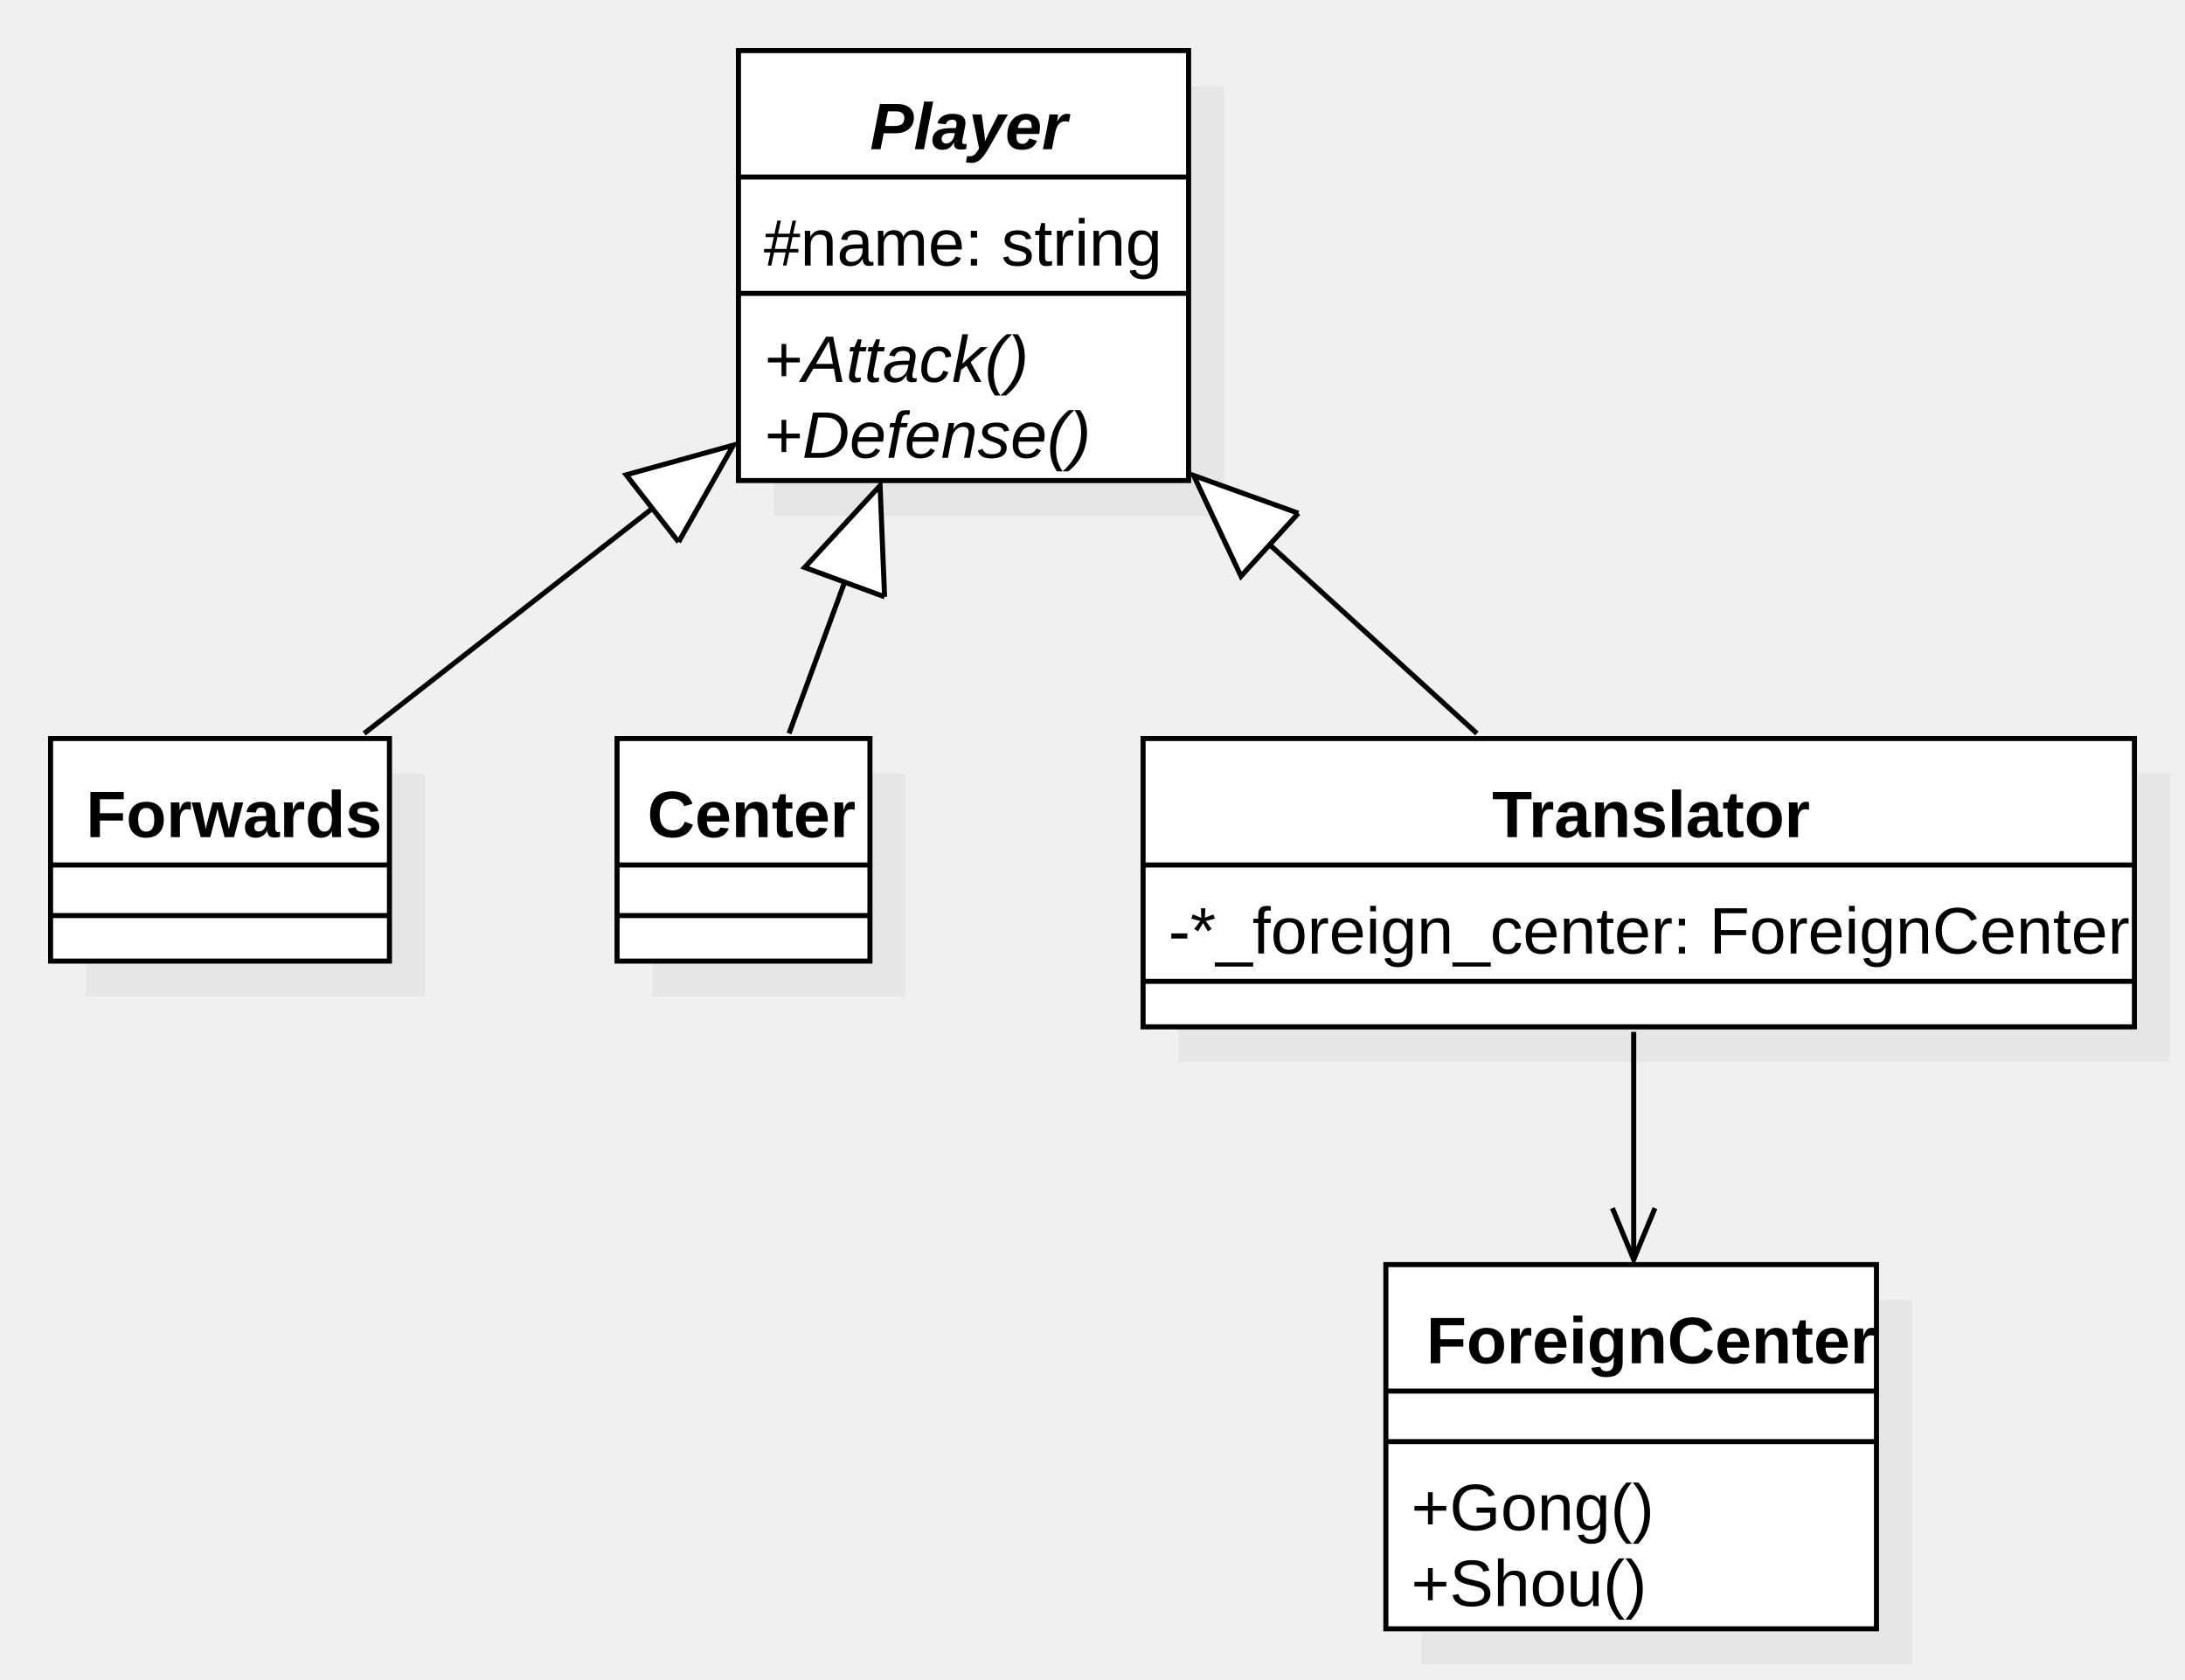
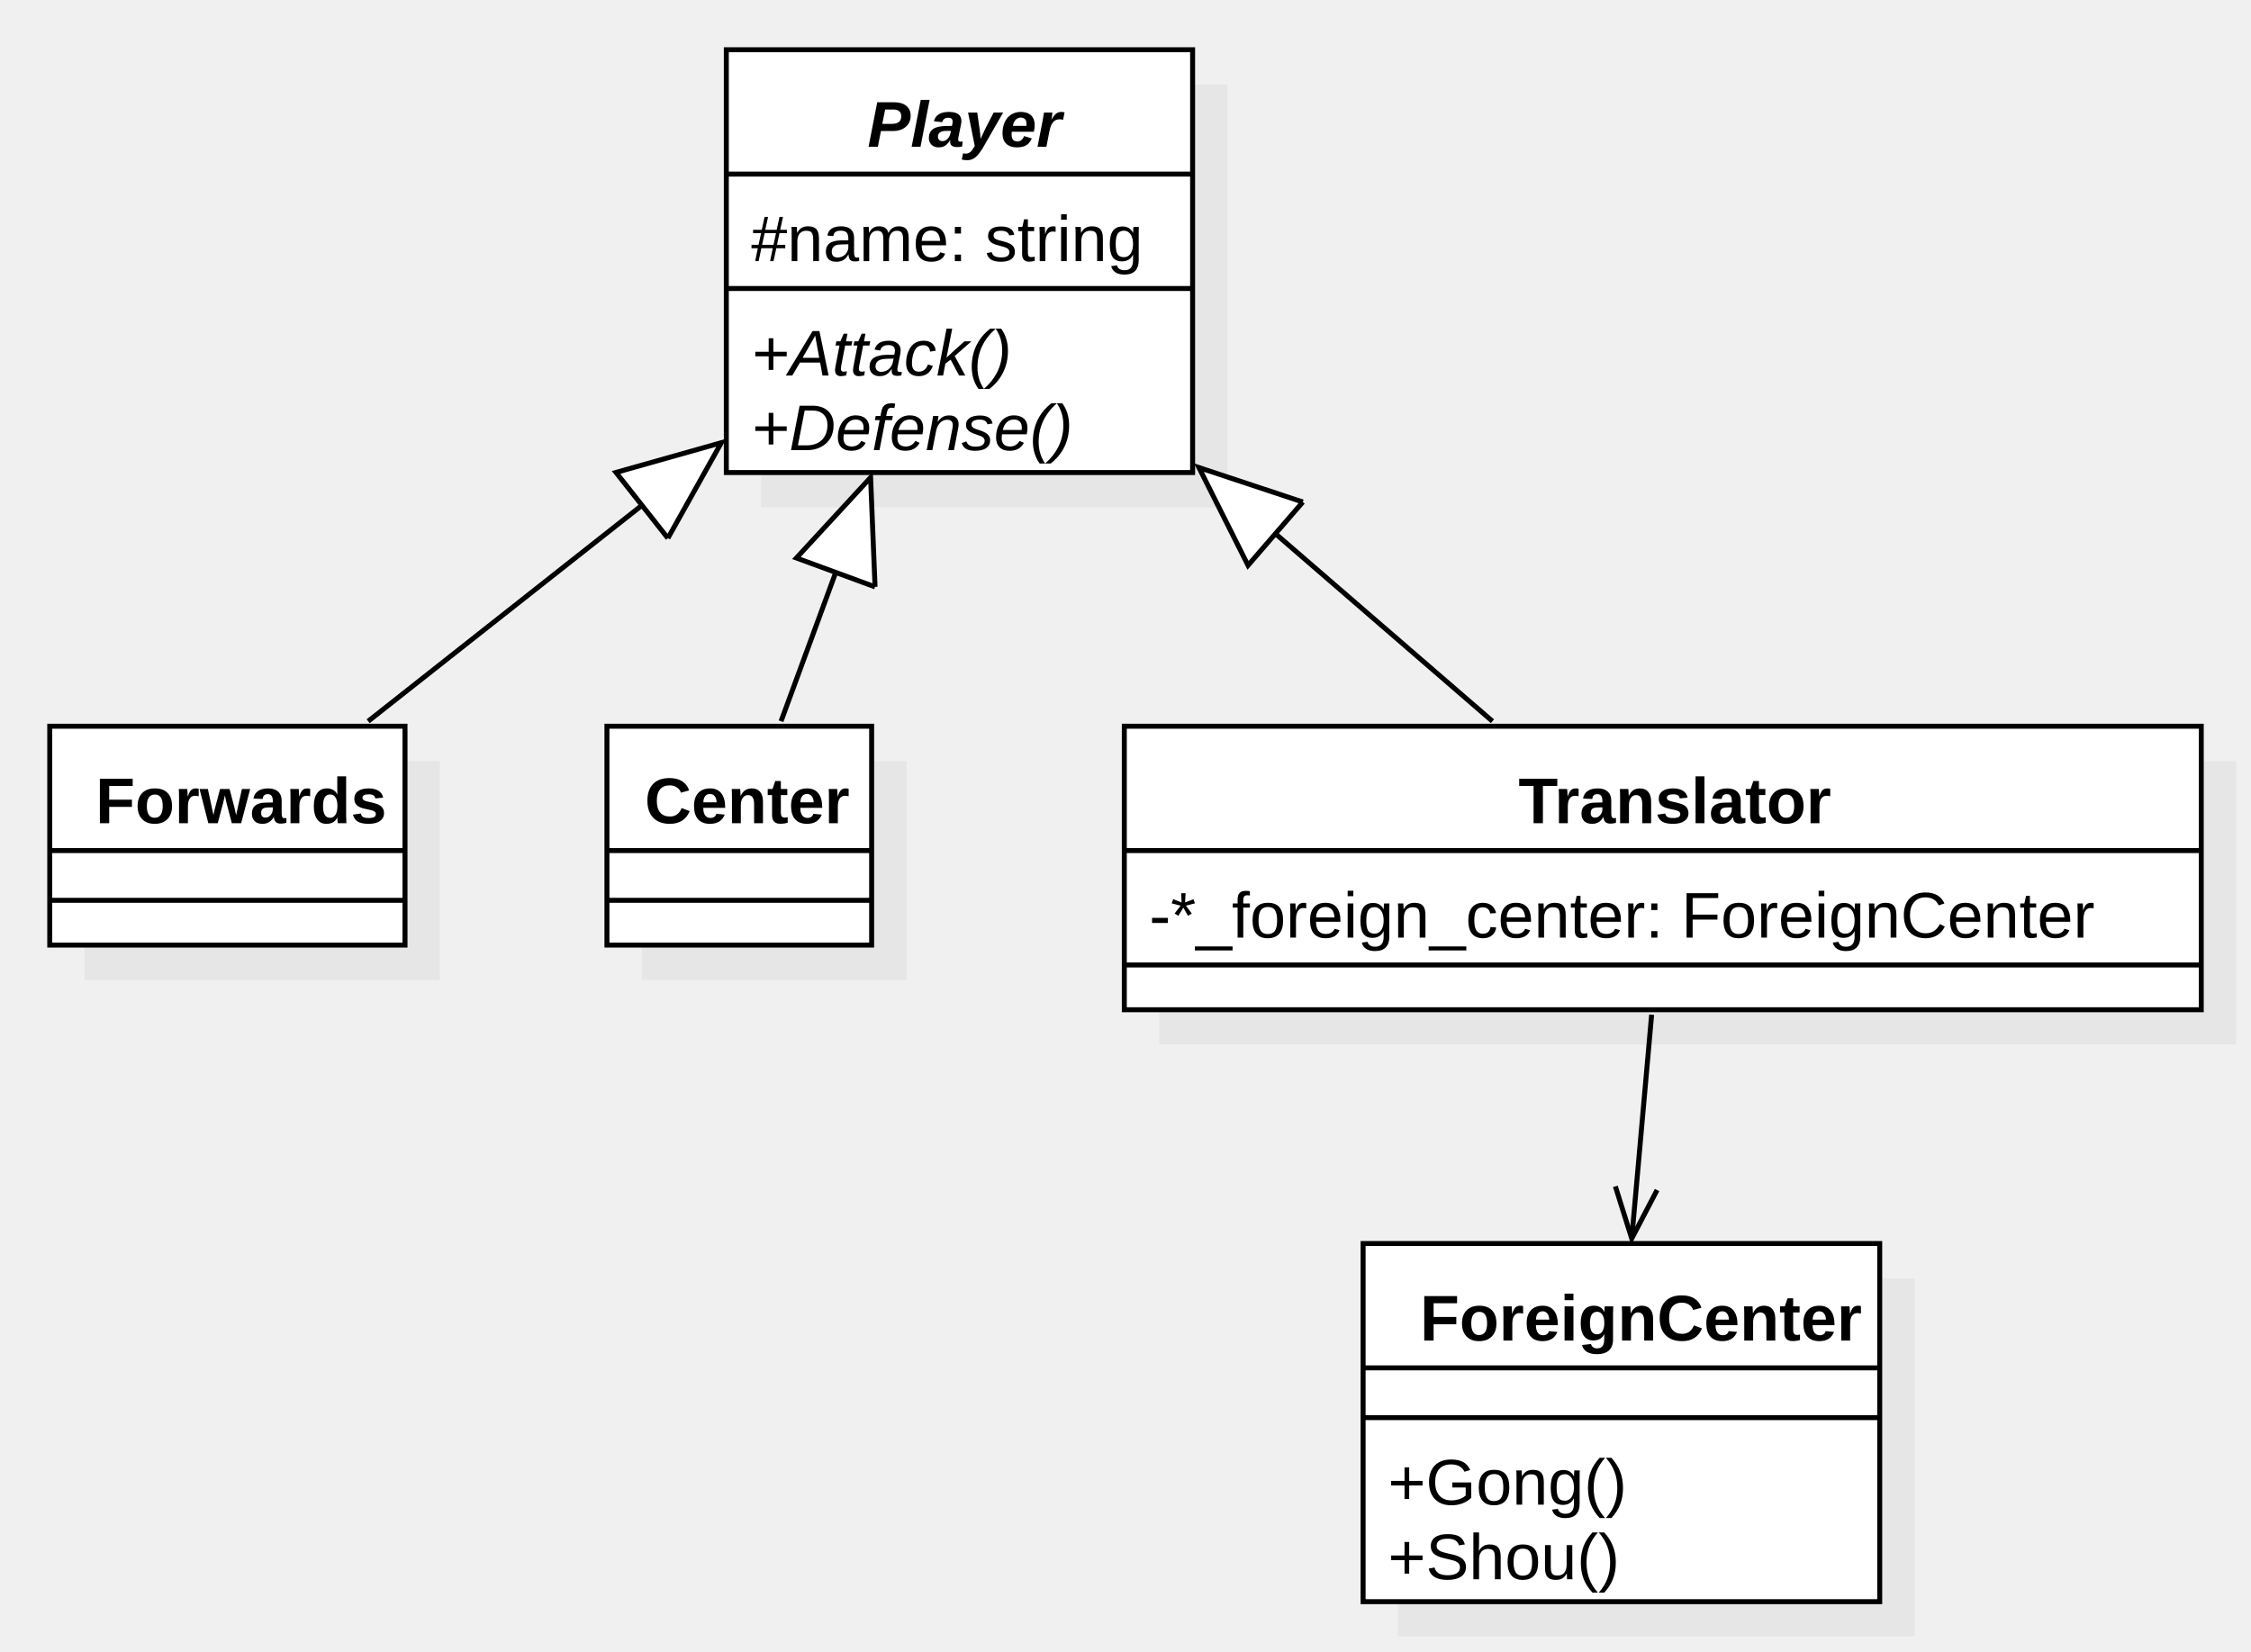
- <svg xmlns="http://www.w3.org/2000/svg" version="1.1" width="432" height="332">
+ <svg xmlns="http://www.w3.org/2000/svg" version="1.1" width="452.479" height="332">
  <defs />
  <g>
    <g transform="translate(-254,-278) scale(1,1)">
-       <rect fill="#C0C0C0" stroke="none" x="407" y="295" width="89" height="85" opacity="0.2" />
+       <rect fill="#C0C0C0" stroke="none" x="407" y="295" width="93.729" height="85" opacity="0.2" />
    </g>
    <g transform="translate(-254,-278) scale(1,1)">
-       <rect fill="#ffffff" stroke="none" x="400" y="288" width="89" height="85" />
+       <rect fill="#ffffff" stroke="none" x="400" y="288" width="93.729" height="85" />
    </g>
    <g transform="translate(-254,-278) scale(1,1)">
-       <path fill="none" stroke="#000000" d="M 400 288 L 489 288 L 489 373 L 400 373 L 400 288 Z Z" stroke-miterlimit="10" />
+       <path fill="none" stroke="#000000" d="M 400 288 L 493.729 288 L 493.729 373 L 400 373 L 400 288 Z Z" stroke-miterlimit="10" />
    </g>
    <g transform="translate(-254,-278) scale(1,1)">
-       <path fill="none" stroke="#000000" d="M 400 313 L 489 313" stroke-miterlimit="10" />
+       <path fill="none" stroke="#000000" d="M 400 313 L 493.729 313" stroke-miterlimit="10" />
    </g>
    <g transform="translate(-254,-278) scale(1,1)">
-       <path fill="none" stroke="#000000" d="M 400 336 L 489 336" stroke-miterlimit="10" />
+       <path fill="none" stroke="#000000" d="M 400 336 L 493.729 336" stroke-miterlimit="10" />
    </g>
    <g transform="translate(-254,-278) scale(1,1)">
      <g>
        <path fill="none" stroke="none" />
-         <text fill="#000000" stroke="none" font-family="Arial" font-size="13px" font-style="italic" font-weight="bold" text-decoration="none" x="426" y="307.5">Player</text>
+         <text fill="#000000" stroke="none" font-family="Arial" font-size="13px" font-style="italic" font-weight="bold" text-decoration="none" x="428.364" y="307.5">Player</text>
      </g>
    </g>
    <g transform="translate(-254,-278) scale(1,1)">
      <g>
        <path fill="none" stroke="none" />
        <text fill="#000000" stroke="none" font-family="Arial" font-size="13px" font-style="normal" font-weight="normal" text-decoration="none" x="405" y="330.5">#name: string</text>
      </g>
    </g>
    <g transform="translate(-254,-278) scale(1,1)">
      <g>
        <path fill="none" stroke="none" />
        <text fill="#000000" stroke="none" font-family="Arial" font-size="13px" font-style="italic" font-weight="normal" text-decoration="none" x="405" y="353.5">+Attack()</text>
      </g>
    </g>
    <g transform="translate(-254,-278) scale(1,1)">
      <g>
        <path fill="none" stroke="none" />
        <text fill="#000000" stroke="none" font-family="Arial" font-size="13px" font-style="italic" font-weight="normal" text-decoration="none" x="405" y="368.5">+Defense()</text>
      </g>
    </g>
    <g transform="translate(-254,-278) scale(1,1)">
-       <rect fill="#C0C0C0" stroke="none" x="271" y="431" width="67" height="44" opacity="0.2" />
+       <rect fill="#C0C0C0" stroke="none" x="271" y="431" width="71.41" height="44" opacity="0.2" />
    </g>
    <g transform="translate(-254,-278) scale(1,1)">
-       <rect fill="#ffffff" stroke="none" x="264" y="424" width="67" height="44" />
+       <rect fill="#ffffff" stroke="none" x="264" y="424" width="71.41" height="44" />
    </g>
    <g transform="translate(-254,-278) scale(1,1)">
-       <path fill="none" stroke="#000000" d="M 264 424 L 331 424 L 331 468 L 264 468 L 264 424 Z Z" stroke-miterlimit="10" />
+       <path fill="none" stroke="#000000" d="M 264 424 L 335.41 424 L 335.41 468 L 264 468 L 264 424 Z Z" stroke-miterlimit="10" />
    </g>
    <g transform="translate(-254,-278) scale(1,1)">
-       <path fill="none" stroke="#000000" d="M 264 449 L 331 449" stroke-miterlimit="10" />
+       <path fill="none" stroke="#000000" d="M 264 449 L 335.41 449" stroke-miterlimit="10" />
    </g>
    <g transform="translate(-254,-278) scale(1,1)">
-       <path fill="none" stroke="#000000" d="M 264 459 L 331 459" stroke-miterlimit="10" />
+       <path fill="none" stroke="#000000" d="M 264 459 L 335.41 459" stroke-miterlimit="10" />
    </g>
    <g transform="translate(-254,-278) scale(1,1)">
      <g>
        <path fill="none" stroke="none" />
-         <text fill="#000000" stroke="none" font-family="Arial" font-size="13px" font-style="normal" font-weight="bold" text-decoration="none" x="271" y="443.5">Forwards</text>
+         <text fill="#000000" stroke="none" font-family="Arial" font-size="13px" font-style="normal" font-weight="bold" text-decoration="none" x="273.205" y="443.5">Forwards</text>
      </g>
    </g>
    <g transform="translate(-254,-278) scale(1,1)">
-       <rect fill="#C0C0C0" stroke="none" x="383" y="431" width="50" height="44" opacity="0.2" />
+       <rect fill="#C0C0C0" stroke="none" x="383" y="431" width="53.211" height="44" opacity="0.2" />
    </g>
    <g transform="translate(-254,-278) scale(1,1)">
-       <rect fill="#ffffff" stroke="none" x="376" y="424" width="50" height="44" />
+       <rect fill="#ffffff" stroke="none" x="376" y="424" width="53.211" height="44" />
    </g>
    <g transform="translate(-254,-278) scale(1,1)">
-       <path fill="none" stroke="#000000" d="M 376 424 L 426 424 L 426 468 L 376 468 L 376 424 Z Z" stroke-miterlimit="10" />
+       <path fill="none" stroke="#000000" d="M 376 424 L 429.211 424 L 429.211 468 L 376 468 L 376 424 Z Z" stroke-miterlimit="10" />
    </g>
    <g transform="translate(-254,-278) scale(1,1)">
-       <path fill="none" stroke="#000000" d="M 376 449 L 426 449" stroke-miterlimit="10" />
+       <path fill="none" stroke="#000000" d="M 376 449 L 429.211 449" stroke-miterlimit="10" />
    </g>
    <g transform="translate(-254,-278) scale(1,1)">
-       <path fill="none" stroke="#000000" d="M 376 459 L 426 459" stroke-miterlimit="10" />
+       <path fill="none" stroke="#000000" d="M 376 459 L 429.211 459" stroke-miterlimit="10" />
    </g>
    <g transform="translate(-254,-278) scale(1,1)">
      <g>
        <path fill="none" stroke="none" />
-         <text fill="#000000" stroke="none" font-family="Arial" font-size="13px" font-style="normal" font-weight="bold" text-decoration="none" x="382" y="443.5">Center</text>
+         <text fill="#000000" stroke="none" font-family="Arial" font-size="13px" font-style="normal" font-weight="bold" text-decoration="none" x="383.606" y="443.5">Center</text>
      </g>
    </g>
    <g transform="translate(-254,-278) scale(1,1)">
-       <rect fill="#C0C0C0" stroke="none" x="487" y="431" width="196" height="57" opacity="0.2" />
+       <rect fill="#C0C0C0" stroke="none" x="487" y="431" width="216.479" height="57" opacity="0.2" />
    </g>
    <g transform="translate(-254,-278) scale(1,1)">
-       <rect fill="#ffffff" stroke="none" x="480" y="424" width="196" height="57" />
+       <rect fill="#ffffff" stroke="none" x="480" y="424" width="216.479" height="57" />
    </g>
    <g transform="translate(-254,-278) scale(1,1)">
-       <path fill="none" stroke="#000000" d="M 480 424 L 676 424 L 676 481 L 480 481 L 480 424 Z Z" stroke-miterlimit="10" />
+       <path fill="none" stroke="#000000" d="M 480 424 L 696.479 424 L 696.479 481 L 480 481 L 480 424 Z Z" stroke-miterlimit="10" />
    </g>
    <g transform="translate(-254,-278) scale(1,1)">
-       <path fill="none" stroke="#000000" d="M 480 449 L 676 449" stroke-miterlimit="10" />
+       <path fill="none" stroke="#000000" d="M 480 449 L 696.479 449" stroke-miterlimit="10" />
    </g>
    <g transform="translate(-254,-278) scale(1,1)">
-       <path fill="none" stroke="#000000" d="M 480 472 L 676 472" stroke-miterlimit="10" />
+       <path fill="none" stroke="#000000" d="M 480 472 L 696.479 472" stroke-miterlimit="10" />
    </g>
    <g transform="translate(-254,-278) scale(1,1)">
      <g>
        <path fill="none" stroke="none" />
-         <text fill="#000000" stroke="none" font-family="Arial" font-size="13px" font-style="normal" font-weight="bold" text-decoration="none" x="549" y="443.5">Translator</text>
+         <text fill="#000000" stroke="none" font-family="Arial" font-size="13px" font-style="normal" font-weight="bold" text-decoration="none" x="559.24" y="443.5">Translator</text>
      </g>
    </g>
    <g transform="translate(-254,-278) scale(1,1)">
      <g>
        <path fill="none" stroke="none" />
        <text fill="#000000" stroke="none" font-family="Arial" font-size="13px" font-style="normal" font-weight="normal" text-decoration="none" x="485" y="466.5">-*_foreign_center: ForeignCenter</text>
      </g>
    </g>
    <g transform="translate(-254,-278) scale(1,1)">
-       <rect fill="#C0C0C0" stroke="none" x="535" y="535" width="97" height="72" opacity="0.2" />
+       <rect fill="#C0C0C0" stroke="none" x="535" y="535" width="103.847" height="72" opacity="0.2" />
    </g>
    <g transform="translate(-254,-278) scale(1,1)">
-       <rect fill="#ffffff" stroke="none" x="528" y="528" width="97" height="72" />
+       <rect fill="#ffffff" stroke="none" x="528" y="528" width="103.847" height="72" />
    </g>
    <g transform="translate(-254,-278) scale(1,1)">
-       <path fill="none" stroke="#000000" d="M 528 528 L 625 528 L 625 600 L 528 600 L 528 528 Z Z" stroke-miterlimit="10" />
+       <path fill="none" stroke="#000000" d="M 528 528 L 631.847 528 L 631.847 600 L 528 600 L 528 528 Z Z" stroke-miterlimit="10" />
    </g>
    <g transform="translate(-254,-278) scale(1,1)">
-       <path fill="none" stroke="#000000" d="M 528 553 L 625 553" stroke-miterlimit="10" />
+       <path fill="none" stroke="#000000" d="M 528 553 L 631.847 553" stroke-miterlimit="10" />
    </g>
    <g transform="translate(-254,-278) scale(1,1)">
-       <path fill="none" stroke="#000000" d="M 528 563 L 625 563" stroke-miterlimit="10" />
+       <path fill="none" stroke="#000000" d="M 528 563 L 631.847 563" stroke-miterlimit="10" />
    </g>
    <g transform="translate(-254,-278) scale(1,1)">
      <g>
        <path fill="none" stroke="none" />
-         <text fill="#000000" stroke="none" font-family="Arial" font-size="13px" font-style="normal" font-weight="bold" text-decoration="none" x="536" y="547.5">ForeignCenter</text>
+         <text fill="#000000" stroke="none" font-family="Arial" font-size="13px" font-style="normal" font-weight="bold" text-decoration="none" x="539.423" y="547.5">ForeignCenter</text>
      </g>
    </g>
    <g transform="translate(-254,-278) scale(1,1)">
      <g>
        <path fill="none" stroke="none" />
        <text fill="#000000" stroke="none" font-family="Arial" font-size="13px" font-style="normal" font-weight="normal" text-decoration="none" x="533" y="580.5">+Gong()</text>
      </g>
    </g>
    <g transform="translate(-254,-278) scale(1,1)">
      <g>
        <path fill="none" stroke="none" />
        <text fill="#000000" stroke="none" font-family="Arial" font-size="13px" font-style="normal" font-weight="normal" text-decoration="none" x="533" y="595.5">+Shou()</text>
      </g>
    </g>
    <g transform="translate(-254,-278) scale(1,1)">
-       <path fill="none" stroke="#000000" d="M 326 423 L 399 366" stroke-miterlimit="10" />
+       <path fill="none" stroke="#000000" d="M 328 423 L 399 367" stroke-miterlimit="10" />
    </g>
    <g transform="translate(-254,-278) scale(1,1)">
-       <path fill="#FFFFFF" stroke="none" d="M 388.161 385.145 L 399 366 L 377.798 371.873" />
+       <path fill="#FFFFFF" stroke="none" d="M 388.255 386.198 L 399 367 L 377.827 372.977" />
    </g>
    <g transform="translate(-254,-278) scale(1,1)">
-       <path fill="none" stroke="#000000" d="M 388.161 385.145 L 399 366 L 377.798 371.873 L 388.161 385.145" stroke-miterlimit="10" />
+       <path fill="none" stroke="#000000" d="M 388.255 386.198 L 399 367 L 377.827 372.977 L 388.255 386.198" stroke-miterlimit="10" />
    </g>
    <g transform="translate(-254,-278) scale(1,1)">
-       <path fill="none" stroke="#000000" d="M 410 423 L 428 374" stroke-miterlimit="10" />
+       <path fill="none" stroke="#000000" d="M 411 423 L 429 374" stroke-miterlimit="10" />
    </g>
    <g transform="translate(-254,-278) scale(1,1)">
-       <path fill="#FFFFFF" stroke="none" d="M 428.894 395.982 L 428 374 L 413.089 390.176" />
+       <path fill="#FFFFFF" stroke="none" d="M 429.894 395.982 L 429 374 L 414.089 390.176" />
    </g>
    <g transform="translate(-254,-278) scale(1,1)">
-       <path fill="none" stroke="#000000" d="M 428.894 395.982 L 428 374 L 413.089 390.176 L 428.894 395.982" stroke-miterlimit="10" />
+       <path fill="none" stroke="#000000" d="M 429.894 395.982 L 429 374 L 414.089 390.176 L 429.894 395.982" stroke-miterlimit="10" />
    </g>
    <g transform="translate(-254,-278) scale(1,1)">
-       <path fill="none" stroke="#000000" d="M 546 423 L 490 372" stroke-miterlimit="10" />
+       <path fill="none" stroke="#000000" d="M 554 423 L 495 372" stroke-miterlimit="10" />
    </g>
    <g transform="translate(-254,-278) scale(1,1)">
-       <path fill="#FFFFFF" stroke="none" d="M 510.696 379.461 L 490 372 L 499.359 391.91" />
+       <path fill="#FFFFFF" stroke="none" d="M 515.882 378.923 L 495 372 L 504.871 391.661" />
    </g>
    <g transform="translate(-254,-278) scale(1,1)">
-       <path fill="none" stroke="#000000" d="M 510.696 379.461 L 490 372 L 499.359 391.91 L 510.696 379.461" stroke-miterlimit="10" />
+       <path fill="none" stroke="#000000" d="M 515.882 378.923 L 495 372 L 504.871 391.661 L 515.882 378.923" stroke-miterlimit="10" />
    </g>
    <g transform="translate(-254,-278) scale(1,1)">
-       <path fill="none" stroke="#000000" d="M 577 482 L 577 527" stroke-miterlimit="10" />
+       <path fill="none" stroke="#000000" d="M 586 482 L 582 527" stroke-miterlimit="10" />
    </g>
    <g transform="translate(-254,-278) scale(1,1)">
-       <path fill="none" stroke="#000000" d="M 572.79 516.837 L 577 527 L 581.21 516.837" stroke-miterlimit="10" />
+       <path fill="none" stroke="#000000" d="M 578.707 516.505 L 582 527 L 587.093 517.25" stroke-miterlimit="10" />
    </g>
  </g>
</svg>
